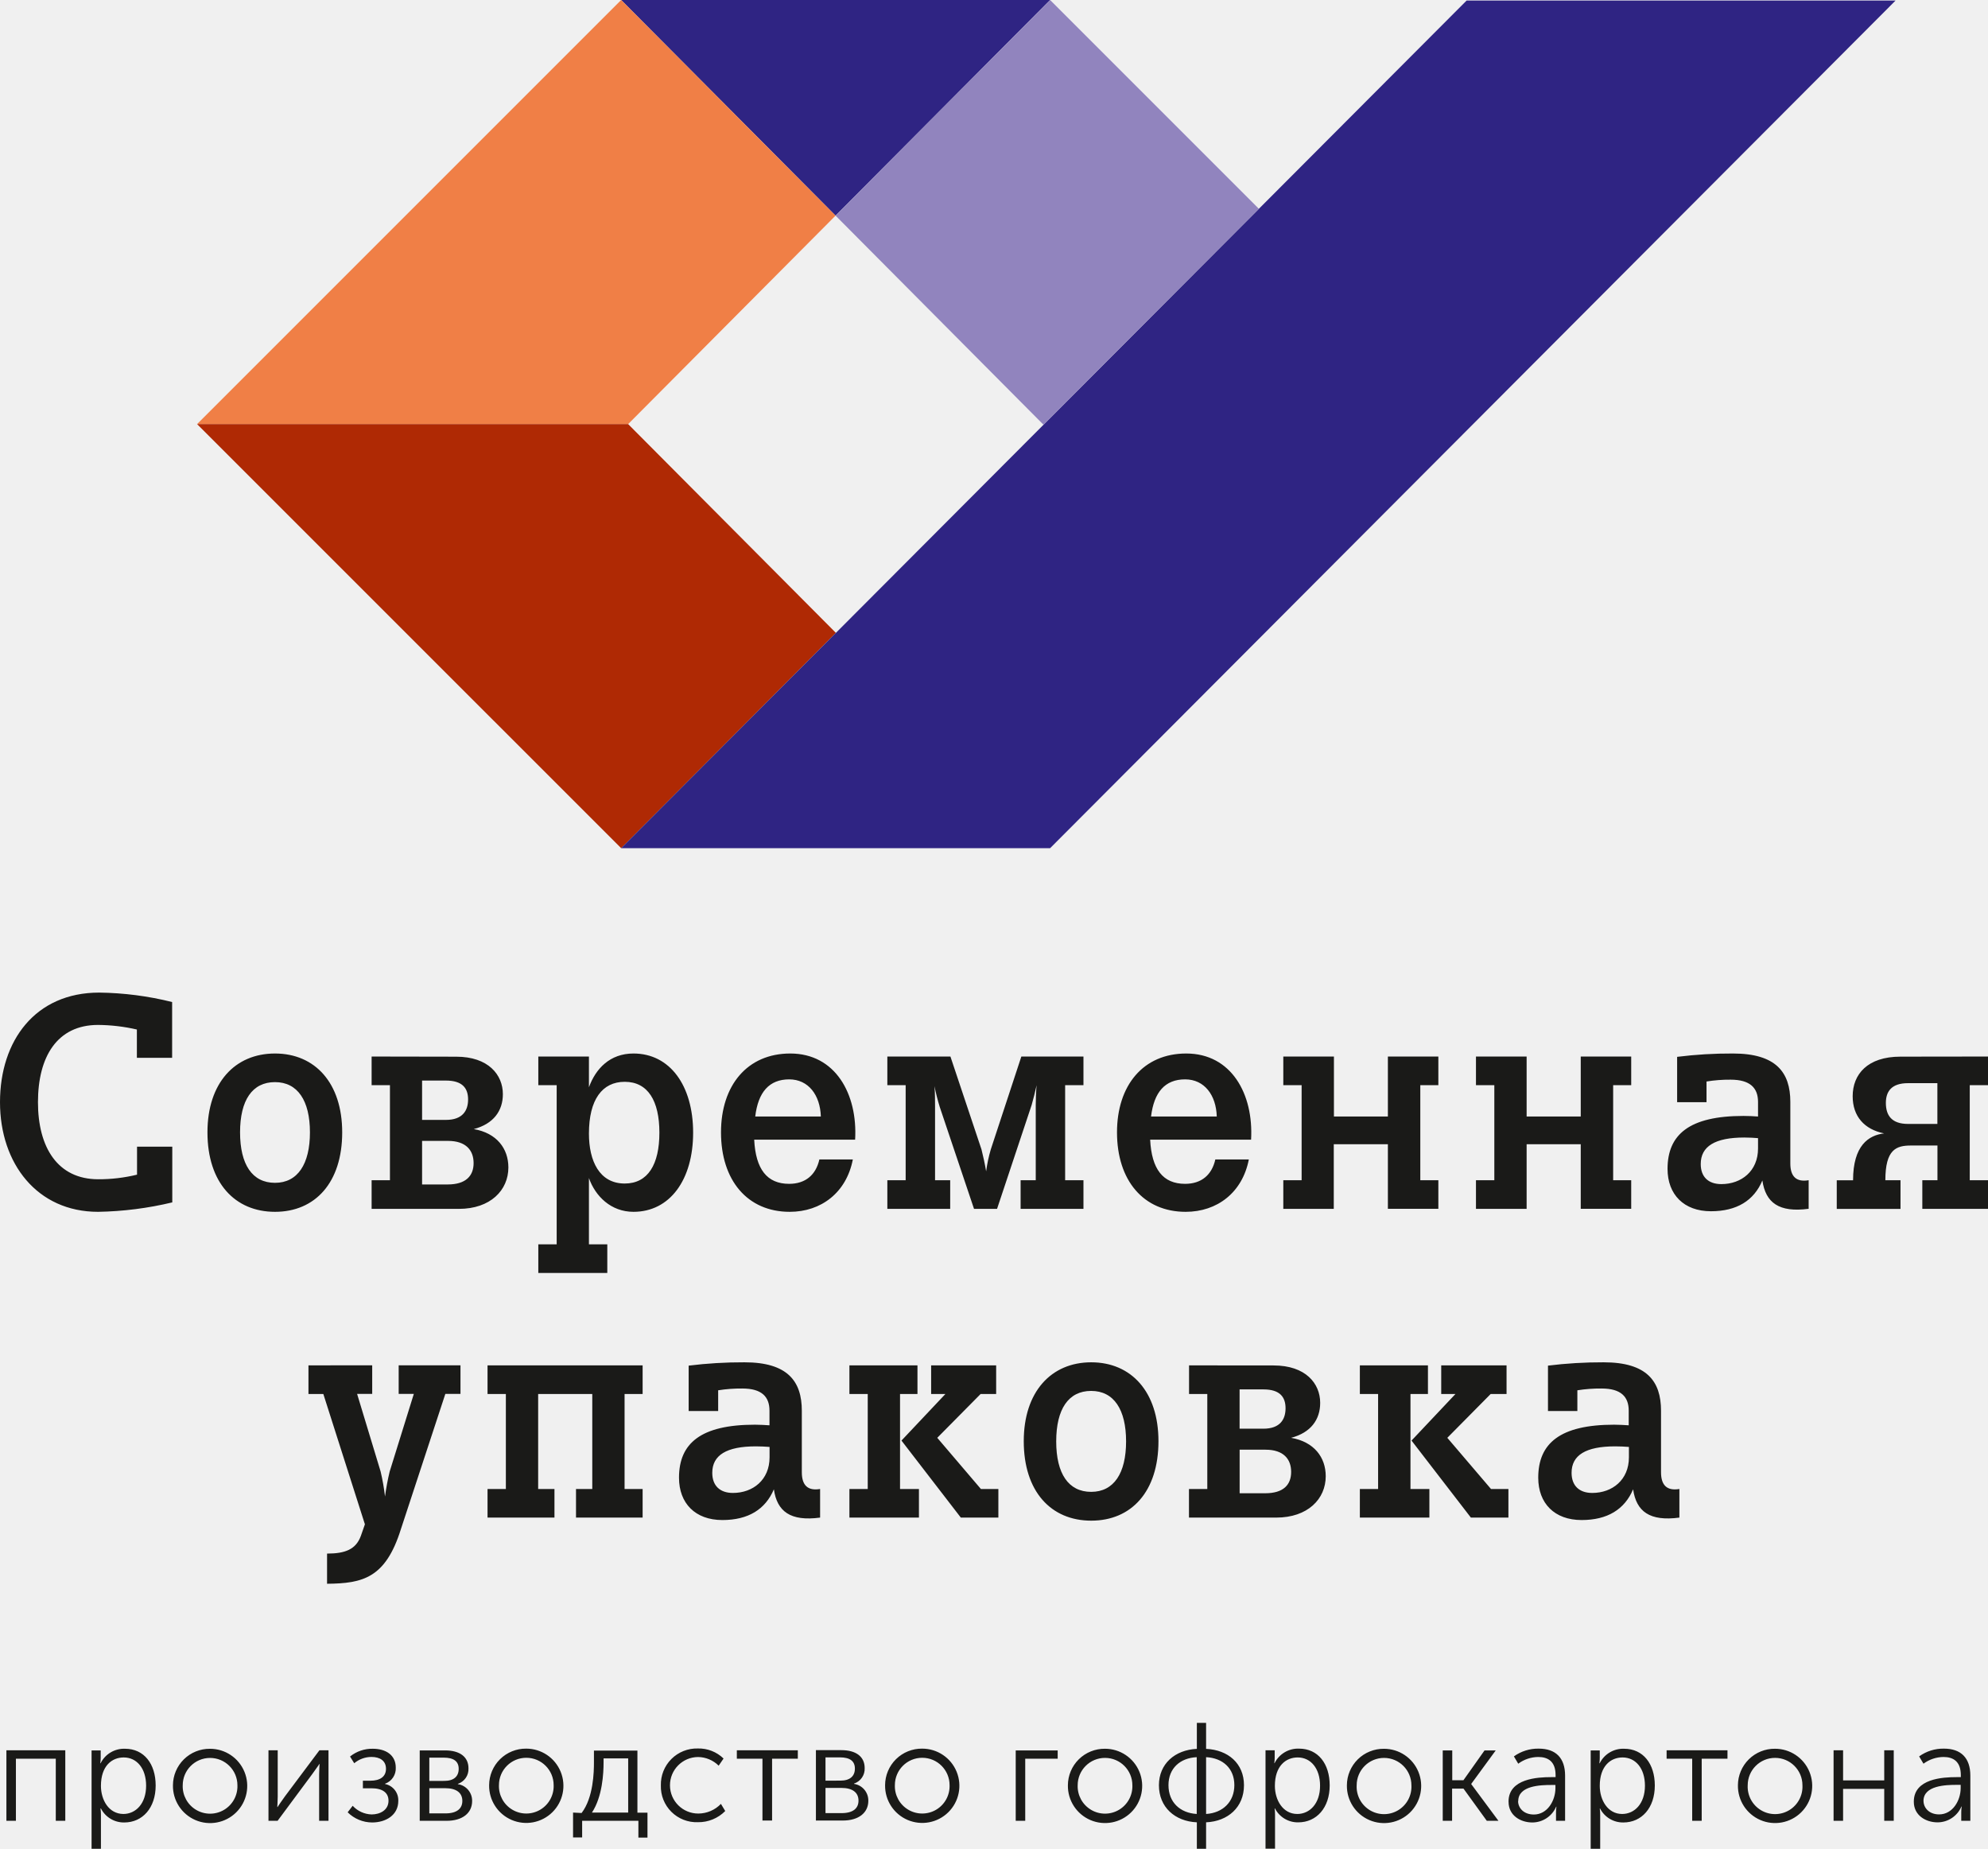
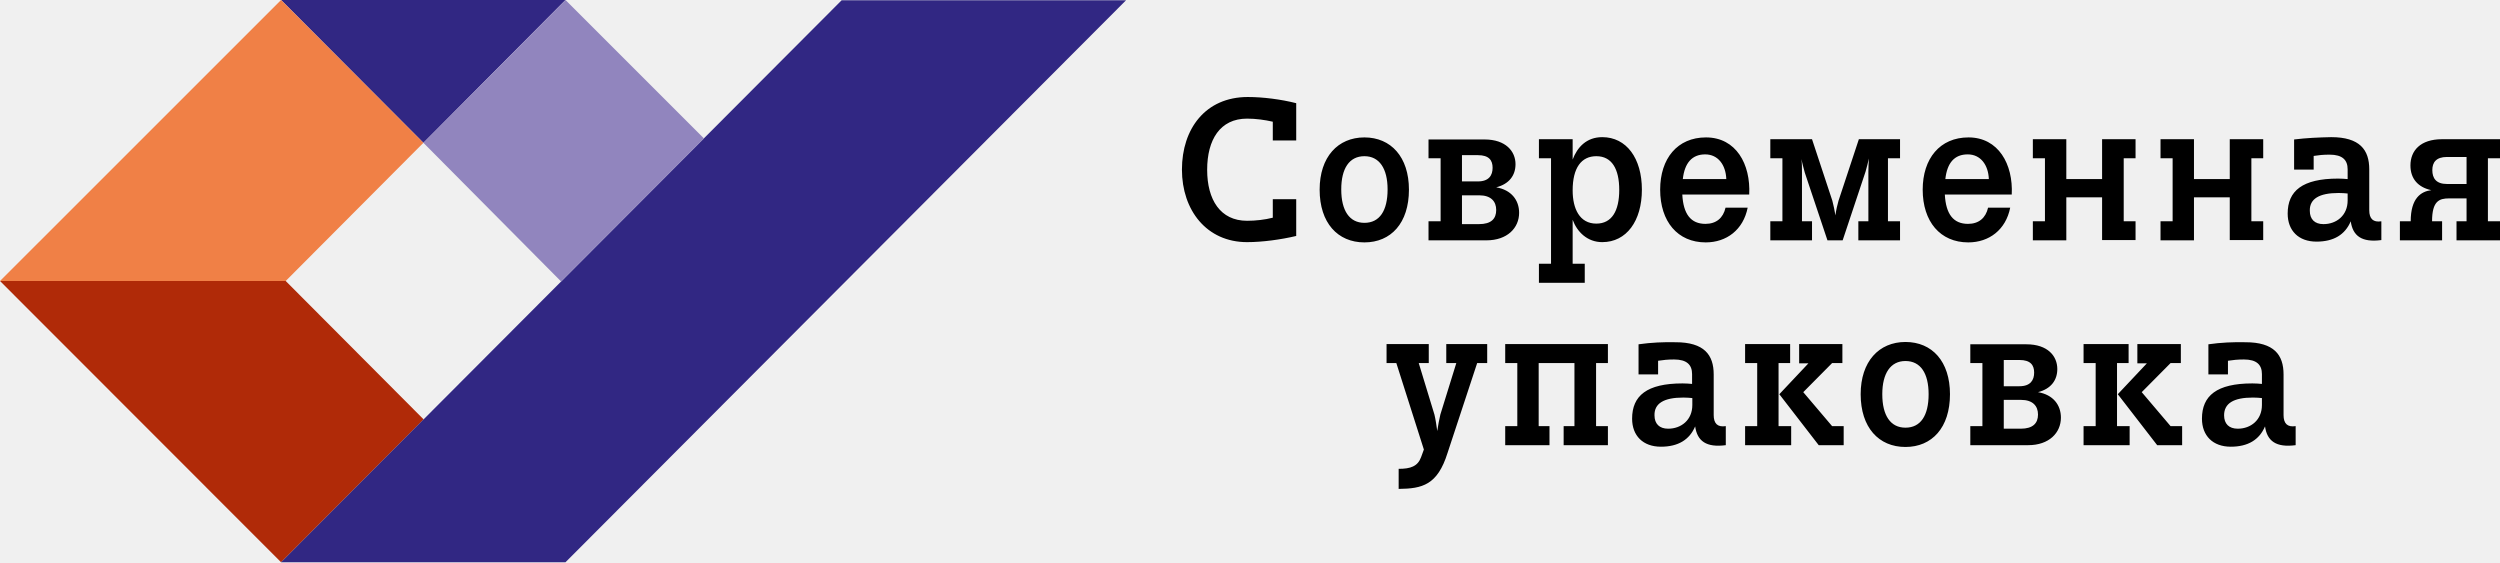
- <svg xmlns="http://www.w3.org/2000/svg" viewBox="0 0 512.11 476.18">
+ <svg xmlns="http://www.w3.org/2000/svg" width="249" height="56" viewBox="0 0 249 56" fill="none">
+   <g clip-path="url(#clip0_129:4)">
+     <path fill-rule="evenodd" clip-rule="evenodd" d="M219.956 34.292V37.291H221.904V35.932C222.417 35.855 222.853 35.804 223.494 35.804C224.776 35.804 225.288 36.342 225.288 37.265V38.239C225.006 38.213 224.673 38.188 224.34 38.188C220.776 38.188 219.315 39.418 219.315 41.699C219.315 43.39 220.392 44.492 222.186 44.492C223.904 44.492 225.032 43.8 225.596 42.468C225.801 43.928 226.698 44.595 228.647 44.339V42.442C227.826 42.57 227.442 42.186 227.442 41.34V37.291C227.442 35.343 226.493 34.087 223.648 34.087C222.417 34.061 221.212 34.112 219.956 34.292ZM243.72 15.634H245.669V18.325H243.72C242.644 18.325 242.259 17.761 242.259 16.941C242.259 16.172 242.644 15.634 243.72 15.634ZM243.233 13.865C241.054 13.865 240.08 15.019 240.08 16.48C240.08 17.812 240.849 18.658 242.157 18.94C241.131 19.068 240.106 19.734 240.106 22.041H239.029V23.938H243.233V22.041H242.234C242.234 20.016 242.951 19.76 243.925 19.76H245.669V22.041H244.669V23.938H249.001V22.041H247.796V15.762H249.001V13.865H243.233ZM228.493 13.891V16.89H230.441V15.531C230.928 15.454 231.39 15.403 232.03 15.403C233.312 15.403 233.825 15.941 233.825 16.864V17.838C233.543 17.812 233.21 17.787 232.876 17.787C229.313 17.787 227.852 19.017 227.852 21.272C227.852 22.964 228.929 24.066 230.723 24.066C232.441 24.066 233.569 23.374 234.133 22.041C234.338 23.502 235.235 24.168 237.183 23.912V22.041C236.363 22.169 235.978 21.785 235.978 20.939V16.864C235.978 14.916 235.03 13.66 232.184 13.66C230.954 13.686 229.749 13.737 228.493 13.891ZM232.928 19.222C233.261 19.222 233.569 19.247 233.825 19.273V19.965C233.825 21.452 232.723 22.323 231.415 22.323C230.544 22.323 230.057 21.836 230.057 20.99C230.031 19.811 230.979 19.222 232.928 19.222ZM215.188 13.865V15.762H216.393V22.041H215.188V23.938H218.52V19.657H222.084V23.912H225.416V22.041H224.237V15.762H225.416V13.865H222.084V17.838H218.52V13.865H215.188ZM202.472 13.865V15.762H203.677V22.041H202.472V23.938H205.805V19.657H209.368V23.912H212.701V22.041H211.522V15.762H212.701V13.865H209.368V17.838H205.805V13.865H202.472ZM196.064 13.686C193.218 13.686 191.5 15.787 191.5 18.889C191.5 22.067 193.244 24.143 196.038 24.143C198.114 24.143 199.781 22.887 200.217 20.683H198.012C197.781 21.708 197.089 22.297 196.012 22.297C194.551 22.297 193.808 21.323 193.705 19.376H200.37C200.524 16.351 199.037 13.686 196.064 13.686ZM195.987 15.377C197.268 15.377 198.037 16.428 198.089 17.838H193.756C193.936 16.223 194.654 15.377 195.987 15.377ZM176.324 13.865V15.762H177.529V22.041H176.324V23.938H180.477V22.041H179.477V17.197C179.477 16.813 179.477 16.249 179.426 15.839C179.503 16.274 179.657 16.813 179.759 17.197L182.015 23.938H183.528L185.809 17.095C185.937 16.684 186.04 16.198 186.143 15.787C186.117 16.198 186.091 16.684 186.091 17.095V22.041H185.091V23.938H189.244V22.041H188.04V15.762H189.244V13.865H185.143L183.117 19.991C183.015 20.349 182.861 20.965 182.81 21.452C182.733 20.99 182.605 20.375 182.502 19.991L180.477 13.865H176.324ZM169.915 13.686C167.07 13.686 165.352 15.787 165.352 18.889C165.352 22.067 167.095 24.143 169.889 24.143C171.966 24.143 173.632 22.887 174.068 20.683H171.863C171.633 21.708 170.941 22.297 169.864 22.297C168.403 22.297 167.659 21.323 167.557 19.376H174.222C174.376 16.351 172.914 13.686 169.915 13.686ZM169.838 15.377C171.12 15.377 171.889 16.428 171.94 17.838H167.608C167.787 16.223 168.531 15.377 169.838 15.377ZM158.994 15.557C160.532 15.557 161.276 16.813 161.276 18.914C161.276 21.016 160.532 22.272 158.994 22.272C157.328 22.272 156.636 20.785 156.636 18.965C156.636 16.71 157.507 15.557 158.994 15.557ZM153.277 13.865V15.762H154.482V26.27H153.277V28.166H157.841V26.27H156.636V21.887C157.072 23.092 158.097 24.117 159.584 24.117C161.994 24.117 163.532 22.015 163.532 18.889C163.532 15.762 161.994 13.66 159.584 13.66C158.02 13.66 157.097 14.66 156.636 15.89V13.865H153.277ZM145.612 15.454H147.202C148.304 15.454 148.663 15.967 148.663 16.71C148.663 17.453 148.304 18.069 147.202 18.069H145.612V15.454ZM145.612 19.453H147.33C148.509 19.453 149.022 20.068 149.022 20.913C149.022 21.785 148.535 22.323 147.304 22.323H145.612V19.453ZM142.28 13.865V15.762H143.485V22.041H142.28V23.938H148.048C150.124 23.938 151.304 22.707 151.304 21.195C151.304 19.939 150.534 18.914 149.022 18.658C150.329 18.325 150.945 17.453 150.945 16.351C150.945 15.07 149.97 13.891 147.868 13.891H142.28V13.865ZM135.896 15.557C137.383 15.557 138.204 16.787 138.204 18.863C138.204 20.99 137.409 22.195 135.896 22.195C134.41 22.195 133.589 20.99 133.589 18.863C133.589 16.787 134.384 15.557 135.896 15.557ZM135.896 13.686C133.256 13.686 131.436 15.634 131.436 18.889C131.436 22.195 133.23 24.143 135.896 24.143C138.537 24.143 140.331 22.221 140.331 18.889C140.331 15.634 138.537 13.686 135.896 13.686ZM124.283 9.662C120.054 9.662 117.721 12.84 117.721 16.89C117.721 20.939 120.182 24.117 124.207 24.117C125.745 24.117 127.59 23.861 129.103 23.502V19.837H126.77V21.682C125.975 21.887 125.053 21.99 124.207 21.99C121.54 21.99 120.233 19.888 120.233 16.915C120.233 13.917 121.515 11.815 124.207 11.815C125.078 11.815 126.001 11.943 126.77 12.123V13.993H129.103V10.277C127.59 9.893 125.796 9.662 124.283 9.662ZM199.576 35.855H201.139C202.242 35.855 202.601 36.368 202.601 37.111C202.601 37.854 202.242 38.469 201.139 38.469H199.576V35.855ZM199.576 39.828H201.293C202.472 39.828 202.985 40.443 202.985 41.289C202.985 42.16 202.472 42.698 201.268 42.698H199.576V39.828ZM189.783 35.958C191.295 35.958 192.09 37.188 192.09 39.264C192.09 41.391 191.295 42.596 189.783 42.596C188.296 42.596 187.476 41.391 187.476 39.264C187.476 37.188 188.296 35.958 189.783 35.958ZM163.199 34.292V37.291H165.147V35.932C165.66 35.855 166.095 35.804 166.736 35.804C168.018 35.804 168.531 36.342 168.531 37.265V38.239C168.249 38.213 167.915 38.188 167.582 38.188C164.019 38.188 162.558 39.418 162.558 41.699C162.558 43.39 163.634 44.492 165.429 44.492C167.146 44.492 168.274 43.8 168.838 42.468C169.043 43.928 169.941 44.595 171.889 44.339V42.442C171.069 42.57 170.684 42.186 170.684 41.34V37.291C170.684 35.343 169.736 34.087 166.89 34.087C165.66 34.061 164.48 34.112 163.199 34.292ZM138.101 34.266V36.163H139.075L141.818 44.774L141.536 45.543C141.203 46.44 140.511 46.696 139.306 46.696V48.696C141.664 48.67 143.177 48.311 144.177 45.107L147.125 36.163H148.125V34.266H144.049V36.163H145.048L143.459 41.289C143.356 41.724 143.228 42.391 143.151 42.929C143.074 42.365 142.972 41.699 142.869 41.289L141.306 36.163H142.305V34.266H138.101ZM149.919 34.266V36.163H151.124V42.442H149.919V44.339H154.329V42.442H153.252V36.163H156.815V42.442H155.739V44.339H160.148V42.442H158.969V36.163H160.148V34.266H149.919ZM167.659 39.597C167.992 39.597 168.3 39.623 168.556 39.648V40.34C168.556 41.827 167.454 42.698 166.147 42.698C165.275 42.698 164.788 42.211 164.788 41.365C164.762 40.187 165.711 39.597 167.659 39.597ZM173.812 34.266V36.163H175.017V42.442H173.812V44.339H178.401V42.442H177.144V36.163H178.298V34.266H173.812ZM179.195 34.266H183.502V36.163H182.477L179.605 39.059L182.477 42.442H183.63V44.339H181.144L177.221 39.264L180.118 36.188H179.195V34.266ZM189.783 34.061C187.142 34.061 185.322 36.009 185.322 39.264C185.322 42.57 187.117 44.518 189.783 44.518C192.423 44.518 194.218 42.596 194.218 39.264C194.218 36.009 192.449 34.061 189.783 34.061ZM196.243 34.266V36.163H197.448V42.442H196.243V44.339H202.011C204.088 44.339 205.267 43.108 205.267 41.596C205.267 40.34 204.498 39.315 202.985 39.059C204.293 38.726 204.908 37.854 204.908 36.752C204.908 35.471 203.959 34.292 201.832 34.292H196.243V34.266ZM207.523 34.266V36.163H208.728V42.442H207.523V44.339H212.112V42.442H210.855V36.163H212.009V34.266H207.523ZM212.906 34.266H217.213V36.163H216.188L213.316 39.059L216.188 42.442H217.341V44.339H214.855L210.932 39.264L213.829 36.188H212.881V34.266H212.906ZM224.391 39.597C224.724 39.597 225.032 39.623 225.288 39.648V40.34C225.288 41.827 224.186 42.698 222.879 42.698C222.007 42.698 221.52 42.211 221.52 41.365C221.52 40.187 222.443 39.597 224.391 39.597Z" fill="black" />
+     <path d="M27.994 0L42.171 14.224L56.322 0H27.994Z" fill="#312783" />
+     <path d="M28.456 27.987L42.171 14.224L27.994 0L0 27.987H28.456Z" fill="#F08046" />
+     <path d="M42.196 41.775L27.994 56L0 27.987H28.456L42.196 41.775Z" fill="#B02A08" />
+     <path d="M83.829 0.025L27.994 56H56.322L112.156 0.025H83.829Z" fill="#312783" />
+     <path d="M56.323 0L42.172 14.224L55.887 28.038L70.115 13.789L56.323 0Z" fill="#9185BE" />
+   </g>
  <defs>
-     <style>.cls-1{fill:#1a1a18;fill-rule:evenodd;}.cls-2{fill:#2f2483;}.cls-3{fill:#f07f46;}.cls-4{fill:#af2904;}.cls-5{fill:#9184be;}</style>
+     <clipPath id="clip0_129:4">
+       <rect width="249" height="56" fill="white" />
+     </clipPath>
  </defs>
-   <g id="Слой_2" data-name="Слой 2">
-     <g id="_1" data-name="1">
-       <path class="cls-1" d="M398.76,351.76v11.69h7.57v-5.34a37.37,37.37,0,0,1,6.23-.46c5,0,7,2.11,7,5.72v3.76c-1.12-.07-2.4-.16-3.74-.16-13.94,0-19.57,4.79-19.57,13.66,0,6.59,4.19,10.9,11.17,10.9,6.67,0,11.09-2.75,13.27-7.92.82,5.72,4.27,8.31,11.92,7.29v-7.37c-3.23.55-4.73-1-4.73-4.31V363.37c0-7.61-3.67-12.47-14.77-12.47a113.78,113.78,0,0,0-14.39.86ZM491.5,279h7.57v10.5H491.5c-4.2,0-5.7-2.19-5.7-5.41,0-3,1.5-5.09,5.7-5.09Zm-1.95-6.83c-8.48,0-12.3,4.55-12.3,10.2,0,5.17,3,8.54,8.1,9.57-4,.46-8,3.13-8,12.07h-4.2v7.38h16.42V304h-3.9c0-7.92,2.77-8.94,6.6-8.94h6.82V304h-3.9v7.38h16.94V304h-4.72V279.51h4.72v-7.37Zm-57.52.08V283.9h7.57v-5.33a37.17,37.17,0,0,1,6.22-.47c5,0,7.05,2.12,7.05,5.73v3.76c-1.12-.08-2.4-.15-3.75-.15-13.94,0-19.56,4.78-19.56,13.64,0,6.59,4.2,10.91,11.17,10.91,6.67,0,11.09-2.75,13.26-7.93.83,5.73,4.27,8.32,11.92,7.3V304c-3.22.55-4.72-1-4.72-4.31V283.83c0-7.61-3.67-12.47-14.77-12.47a111.85,111.85,0,0,0-14.39.86ZM449.35,293c1.34,0,2.47.08,3.52.16v2.67c0,5.8-4.27,9.17-9.45,9.17-3.37,0-5.31-1.88-5.31-5.17,0-4.55,3.66-6.83,11.24-6.83Zm-69.14-20.86v7.37h4.73V304h-4.73v7.38h13.05V294.73H407.2v16.63h13V304h-4.65V279.51h4.65v-7.37h-13v15.45H393.26V272.14Zm-49.63,0v7.37h4.72V304h-4.72v7.38h13V294.73h13.94v16.63h13V304h-4.65V279.51h4.65v-7.37h-13v15.45H343.62V272.14Zm-25-.78c-11.1,0-17.84,8.23-17.84,20.31,0,12.39,6.82,20.47,17.69,20.47,8.09,0,14.61-4.94,16.27-13.49h-8.63c-.9,4-3.59,6.28-7.79,6.28-5.7,0-8.62-3.77-9-11.38h26c.67-11.76-5.09-22.19-16.71-22.19Zm-.3,6.66c5,0,8,4.08,8.16,9.57H296.51c.76-6.28,3.6-9.57,8.78-9.57Zm-76.7-5.88v7.37h4.72V304h-4.72v7.38h16.19V304h-3.9v-18.9c0-1.49,0-3.68-.15-5.33a54.58,54.58,0,0,0,1.35,5.33l8.84,26.28h5.93l8.91-26.75c.46-1.57.91-3.45,1.28-5.1-.15,1.65-.22,3.53-.22,5.1V304h-3.9v7.38h16.19V304h-4.72V279.51h4.72v-7.37h-16l-7.87,23.92a37.26,37.26,0,0,0-1.2,5.65c-.3-1.81-.83-4.24-1.2-5.65l-8-23.92Zm-25-.78c-11.1,0-17.85,8.23-17.85,20.31,0,12.39,6.83,20.47,17.7,20.47,8.09,0,14.61-4.94,16.26-13.49h-8.62c-.9,4-3.6,6.28-7.79,6.28-5.7,0-8.62-3.77-9-11.38h26c.68-11.76-5.09-22.19-16.71-22.19Zm-.3,6.66c5,0,8,4.08,8.17,9.57H194.55c.74-6.28,3.59-9.57,8.77-9.57Zm-42.35.63c6,0,8.93,4.94,8.93,13.1s-2.93,13.1-8.93,13.1c-6.52,0-9.22-5.81-9.22-12.86,0-8.79,3.45-13.34,9.22-13.34Zm-22.26-6.51v7.37h4.73v41h-4.73v7.38h17.77v-7.38h-4.73V303.44c1.65,4.7,5.7,8.7,11.47,8.7,9.37,0,15.37-8.23,15.37-20.39s-6-20.39-15.37-20.39c-6.07,0-9.74,3.92-11.47,8.7v-7.92Zm-29.94,6.19h6.15c4.27,0,5.7,2,5.7,4.87s-1.43,5.26-5.7,5.26h-6.15V278.33Zm0,15.54h6.67c4.65,0,6.6,2.43,6.6,5.72s-2,5.5-6.67,5.5h-6.6V293.87Zm-13-21.73v7.37h4.72V304H95.73v7.38h22.49c8.09,0,12.74-4.79,12.74-10.67,0-4.86-3-8.87-8.92-9.88,5.1-1.34,7.5-4.71,7.5-9,0-5-3.76-9.65-12-9.65Zm-24.89,6.59c5.84,0,9,4.78,9,12.94s-3.15,13-9,13-9-4.71-9-13,3.15-12.94,9-12.94Zm0-7.37c-10.35,0-17.4,7.61-17.4,20.31,0,12.94,7.05,20.47,17.4,20.47s17.31-7.53,17.31-20.47c0-12.7-7-20.31-17.31-20.31ZM25.56,255.67C9.07,255.67,0,268.06,0,283.9s9.6,28.24,25.26,28.24a88.31,88.31,0,0,0,19.12-2.43V295.36H35.3v7.21a41.65,41.65,0,0,1-10,1.18c-10.42,0-15.52-8.16-15.52-19.85S14.7,264,25.26,264a46.08,46.08,0,0,1,10,1.18v7.29h9.08V258.1a81.57,81.57,0,0,0-18.82-2.43ZM319.32,357.88h6.14c4.28,0,5.7,2,5.7,4.86s-1.42,5.26-5.7,5.26h-6.14V357.88Zm0,15.53H326c4.65,0,6.6,2.43,6.6,5.72s-1.95,5.5-6.68,5.5h-6.59V373.41Zm-38.24-15.14c5.85,0,9,4.79,9,13s-3.15,13-9,13-9-4.7-9-13,3.14-13,9-13ZM177.4,351.76v11.69H185v-5.34a37.16,37.16,0,0,1,6.22-.46c5,0,7,2.11,7,5.72v3.76c-1.12-.07-2.4-.16-3.74-.16-13.95,0-19.57,4.79-19.57,13.66,0,6.59,4.2,10.9,11.17,10.9,6.67,0,11.09-2.75,13.27-7.92.82,5.72,4.27,8.31,11.91,7.29v-7.37c-3.22.55-4.71-1-4.71-4.31V363.37c0-7.61-3.68-12.47-14.77-12.47a113.83,113.83,0,0,0-14.4.86Zm-97.94-.07v7.37h3.83L94,392.63l-1.05,3c-1.27,3.45-4,4.54-8.7,4.54v7.77c9.23-.07,15.07-1.49,19-14l11.47-34.9h3.9v-7.37H102.7v7.37h3.9l-6.22,20a60.92,60.92,0,0,0-1.2,6.43,56.06,56.06,0,0,0-1.13-6.43l-6.06-20h3.89v-7.37Zm46.13,0v7.37h4.72v24.47h-4.72v7.37h17.24v-7.37h-4.2V359.06h13.94v24.47h-4.19v7.37h17.16v-7.37h-4.65V359.06h4.65v-7.37Zm69.14,20.86c1.34,0,2.46.07,3.51.15v2.67c0,5.81-4.27,9.18-9.44,9.18-3.37,0-5.32-1.89-5.32-5.18,0-4.55,3.67-6.82,11.25-6.82Zm24.08-20.86v7.37h4.72v24.47h-4.72v7.37h17.91v-7.37h-4.87V359.06h4.49v-7.37Zm21,0h16.8v7.37h-4l-11.17,11.29,11.24,13.18h4.5v7.37h-9.67l-15.29-19.84,11.32-12h-3.68v-7.37Zm41.29-.79c-10.34,0-17.38,7.61-17.38,20.32,0,12.94,7,20.47,17.38,20.47s17.32-7.53,17.32-20.47c0-12.71-7-20.32-17.32-20.32Zm25.2.79v7.37H311v24.47h-4.72v7.37h22.48c8.1,0,12.75-4.78,12.75-10.66,0-4.87-3-8.86-8.92-9.89,5.09-1.33,7.49-4.71,7.49-9,0-5-3.75-9.64-12-9.64Zm44,0v7.37H355v24.47H350.3v7.37h17.91v-7.37h-4.87V359.06h4.5v-7.37Zm21,0h16.79v7.37H384l-11.17,11.29,11.25,13.18h4.49v7.37h-9.67l-15.29-19.84,11.32-12h-3.67v-7.37Zm44.79,20.86c1.35,0,2.47.07,3.52.15v2.67c0,5.81-4.27,9.18-9.45,9.18-3.37,0-5.32-1.89-5.32-5.18C404.83,374.82,408.51,372.55,416.08,372.55Z" />
-       <path class="cls-1" d="M1.65,469H4.1V453H14.37v16h2.45V450.84H1.65V469Zm21.94,7.21H26v-8.8a10.46,10.46,0,0,0-.11-1.58H26a6.64,6.64,0,0,0,6,3.6c4.72,0,8.1-3.75,8.1-9.52,0-5.58-3-9.47-7.89-9.47a6.75,6.75,0,0,0-6.3,3.74h-.08a8.76,8.76,0,0,0,.11-1.4v-1.91H23.59v25.34ZM26,460c0-5.16,2.84-7.32,5.87-7.32,3.39,0,5.77,2.85,5.77,7.28,0,4.62-2.67,7.28-5.88,7.28C28,467.2,26,463.6,26,460Zm18.55-.15a9.57,9.57,0,1,0,9.55-9.4,9.44,9.44,0,0,0-9.55,9.4Zm2.52,0a7,7,0,1,1,14.09,0,7.05,7.05,0,1,1-14.09,0ZM69.16,469h2.35L80.41,457c.68-1,1.8-2.45,1.84-2.63h.07c0,.14-.11,1.58-.11,2.63V469h2.41V450.84H82.28l-8.9,11.89c-.72,1-1.8,2.56-1.87,2.71h-.08c0-.08.11-1.59.11-2.71V450.84H69.16V469Zm20.39-2.2a9,9,0,0,0,6.31,2.63c3.5,0,6.74-1.87,6.74-5.55a4.25,4.25,0,0,0-3.42-4.36v-.07a4.16,4.16,0,0,0,2.77-4.15c0-3.24-2.56-4.86-5.91-4.86a9.08,9.08,0,0,0-5.87,2l1.08,1.73a6.94,6.94,0,0,1,4.43-1.62c2.23,0,3.75,1,3.75,3.06s-1.59,3.06-4,3.06H93.48v1.95h2.2c2.88,0,4.4,1.15,4.4,3.21,0,2.41-2.17,3.53-4.36,3.53a6.89,6.89,0,0,1-4.87-2.23l-1.3,1.69Zm18.59,2.2h6.92c4.07,0,6.56-2,6.56-5.08a4.31,4.31,0,0,0-3.67-4.36v-.08a4,4,0,0,0,2.73-4c0-3-2.3-4.61-6-4.61h-6.56V469Zm2.45-10.27v-6h3.71c2.56,0,3.86.94,3.86,2.89s-1.26,3.1-3.71,3.1Zm0,8.36v-6.49h4.11c2.81,0,4.4,1.15,4.4,3.28,0,1.95-1.37,3.21-4.36,3.21ZM126,459.81a9.57,9.57,0,1,0,9.56-9.4,9.45,9.45,0,0,0-9.56,9.4Zm2.53,0a7,7,0,1,1,14.09,0,7.05,7.05,0,1,1-14.09,0Zm23.95,7.07c2.71-4.08,3-10.16,3-12.87v-1.08h6.34v13.95Zm-4.86,0v6.41h2.34V469h14.49v4.32h2.34v-6.41H164.2v-16H153v3c0,2.45-.11,9.08-3.18,13.08Zm22.62-7a9.2,9.2,0,0,0,9.52,9.48,9.69,9.69,0,0,0,7.06-2.88l-1.11-1.84a8.09,8.09,0,0,1-5.81,2.49,7.28,7.28,0,0,1-.07-14.56,7.66,7.66,0,0,1,5.3,2.23l1.26-1.84a9.17,9.17,0,0,0-6.63-2.59,9.27,9.27,0,0,0-9.52,9.51Zm26.2,9.05h2.45V453h6.63v-2.16H189.81V453h6.6v16Zm13.76,0h6.92c4.07,0,6.56-2,6.56-5.08a4.32,4.32,0,0,0-3.68-4.36v-.08a4,4,0,0,0,2.74-4c0-3-2.31-4.61-6-4.61h-6.56V469Zm2.45-10.27v-6h3.71c2.56,0,3.86.94,3.86,2.89s-1.27,3.1-3.72,3.1Zm0,8.36v-6.49h4.11c2.81,0,4.39,1.15,4.39,3.28,0,1.95-1.36,3.21-4.36,3.21ZM228,459.81a9.57,9.57,0,1,0,9.55-9.4,9.44,9.44,0,0,0-9.55,9.4Zm2.52,0a7,7,0,1,1,14.09,0,7.05,7.05,0,1,1-14.09,0ZM261.65,469h2.45V453h8.36v-2.13H261.65V469Zm13.44-9.16a9.57,9.57,0,1,0,9.55-9.4,9.44,9.44,0,0,0-9.55,9.4Zm2.52,0a7,7,0,1,1,14.09,0,7.05,7.05,0,1,1-14.09,0Zm20.93,0c0,5.63,4.11,9.3,9.77,9.55v6.82h2.38v-6.82c5.66-.25,9.76-3.92,9.76-9.55s-4.1-9.11-9.76-9.37v-6.7h-2.38v6.7c-5.66.26-9.77,3.86-9.77,9.37Zm12.15,7.43V452.61c4.29.21,7.28,2.88,7.28,7.2s-3,7.17-7.28,7.43ZM301,459.81c0-4.32,3-7,7.28-7.2v14.63c-4.29-.26-7.28-3-7.28-7.43Zm25,16.37h2.45v-8.8a10.46,10.46,0,0,0-.11-1.58h.08a6.62,6.62,0,0,0,6,3.6c4.72,0,8.11-3.75,8.11-9.52,0-5.58-3-9.47-7.89-9.47a6.75,6.75,0,0,0-6.31,3.74h-.07a9.61,9.61,0,0,0,.1-1.4v-1.91H326v25.34ZM328.41,460c0-5.16,2.85-7.32,5.88-7.32,3.38,0,5.76,2.85,5.76,7.28,0,4.62-2.67,7.28-5.87,7.28-3.72,0-5.77-3.6-5.77-7.24Zm18.55-.15a9.57,9.57,0,1,0,9.55-9.4,9.44,9.44,0,0,0-9.55,9.4Zm2.52,0a7.05,7.05,0,1,1,14.1,0,7.06,7.06,0,1,1-14.1,0ZM371.61,469h2.45v-8.29H377l6,8.29h3l-7-9.44v-.08l6.3-8.61h-2.88l-5.44,7.68h-2.88v-7.68h-2.45V469Zm17-4.87c0,3.5,3.07,5.3,6.13,5.3a6.7,6.7,0,0,0,6.13-4.07h.07a9.39,9.39,0,0,0-.11,1.51V469h2.34V457.36c0-4.54-2.41-6.95-6.77-6.95a10.6,10.6,0,0,0-6.42,2l1.12,1.88a8.79,8.79,0,0,1,5.15-1.73c2.56,0,4.47,1.19,4.47,4.68v.51H399.6c-3.46,0-11,.36-11,6.3Zm2.49-.21c0-4,5.77-4.15,8.58-4.15h1v.83c0,3.17-2.05,6.78-5.55,6.78-2.7,0-4.07-1.77-4.07-3.46Zm18.66,12.29h2.45v-8.8a10.46,10.46,0,0,0-.11-1.58h.07a6.64,6.64,0,0,0,6,3.6c4.72,0,8.11-3.75,8.11-9.52,0-5.58-3-9.47-7.9-9.47a6.75,6.75,0,0,0-6.3,3.74H412a9.61,9.61,0,0,0,.1-1.4v-1.91h-2.34v25.34ZM412.1,460c0-5.16,2.85-7.32,5.87-7.32,3.39,0,5.77,2.85,5.77,7.28,0,4.62-2.67,7.28-5.88,7.28-3.71,0-5.76-3.6-5.76-7.24Zm23.81,9h2.45V453H445v-2.16H429.32V453h6.59v16Zm11.78-9.16a9.57,9.57,0,1,0,9.55-9.4,9.44,9.44,0,0,0-9.55,9.4Zm2.52,0a7.05,7.05,0,1,1,14.1,0,7.06,7.06,0,1,1-14.1,0ZM472.33,469h2.45v-8.22h10.6V469h2.45V450.84h-2.45v7.75h-10.6v-7.75h-2.45V469ZM493,464.1c0,3.5,3.07,5.3,6.13,5.3a6.7,6.7,0,0,0,6.13-4.07h.07a9.39,9.39,0,0,0-.11,1.51V469h2.34V457.36c0-4.54-2.41-6.95-6.77-6.95a10.6,10.6,0,0,0-6.42,2l1.12,1.88a8.81,8.81,0,0,1,5.15-1.73c2.56,0,4.47,1.19,4.47,4.68v.51H504c-3.46,0-11,.36-11,6.3Zm2.49-.21c0-4,5.77-4.15,8.58-4.15h1v.83c0,3.17-2.05,6.78-5.55,6.78C496.87,467.35,495.5,465.58,495.5,463.89Z" />
-       <polygon class="cls-2" points="160.01 0 215.24 55.54 270.51 0 160.01 0" />
-       <polygon class="cls-3" points="161.81 109.24 215.24 55.54 160.01 0 50.77 109.24 161.81 109.24" />
-       <polygon class="cls-4" points="215.33 163.02 160.01 218.47 50.77 109.24 161.81 109.24 215.33 163.02" />
-       <polygon class="cls-2" points="377.8 0.14 160.01 218.47 270.51 218.47 488.3 0.14 377.8 0.14" />
-       <polygon class="cls-5" points="270.51 0 215.24 55.54 268.81 109.41 324.29 53.78 270.51 0" />
-     </g>
-   </g>
</svg>
